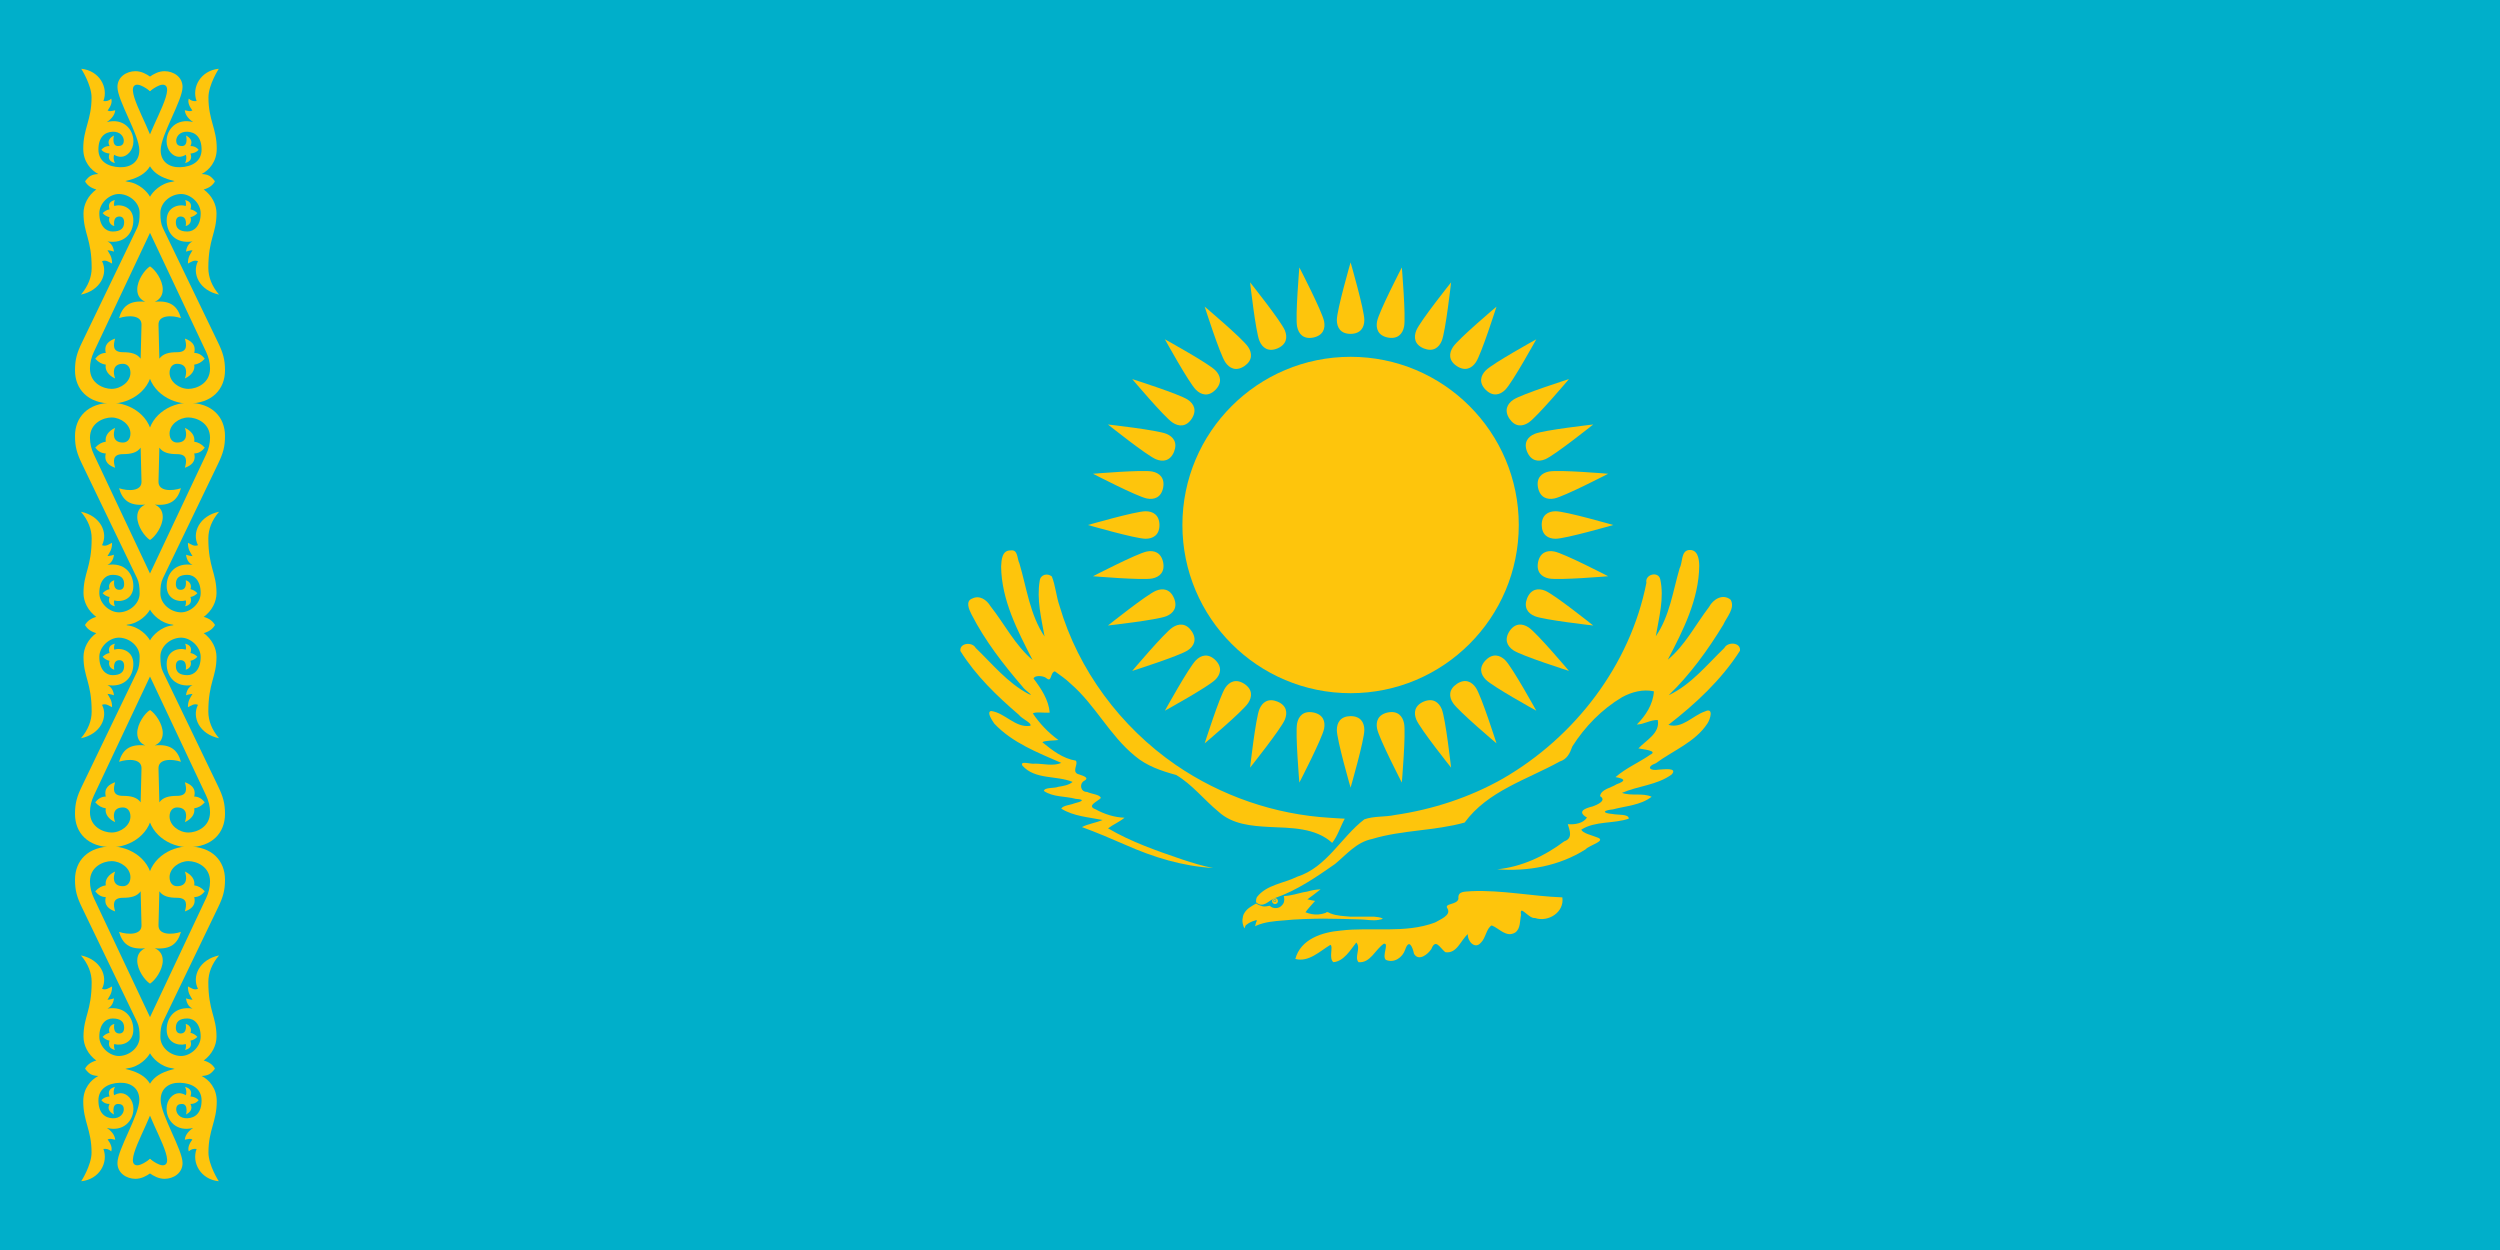
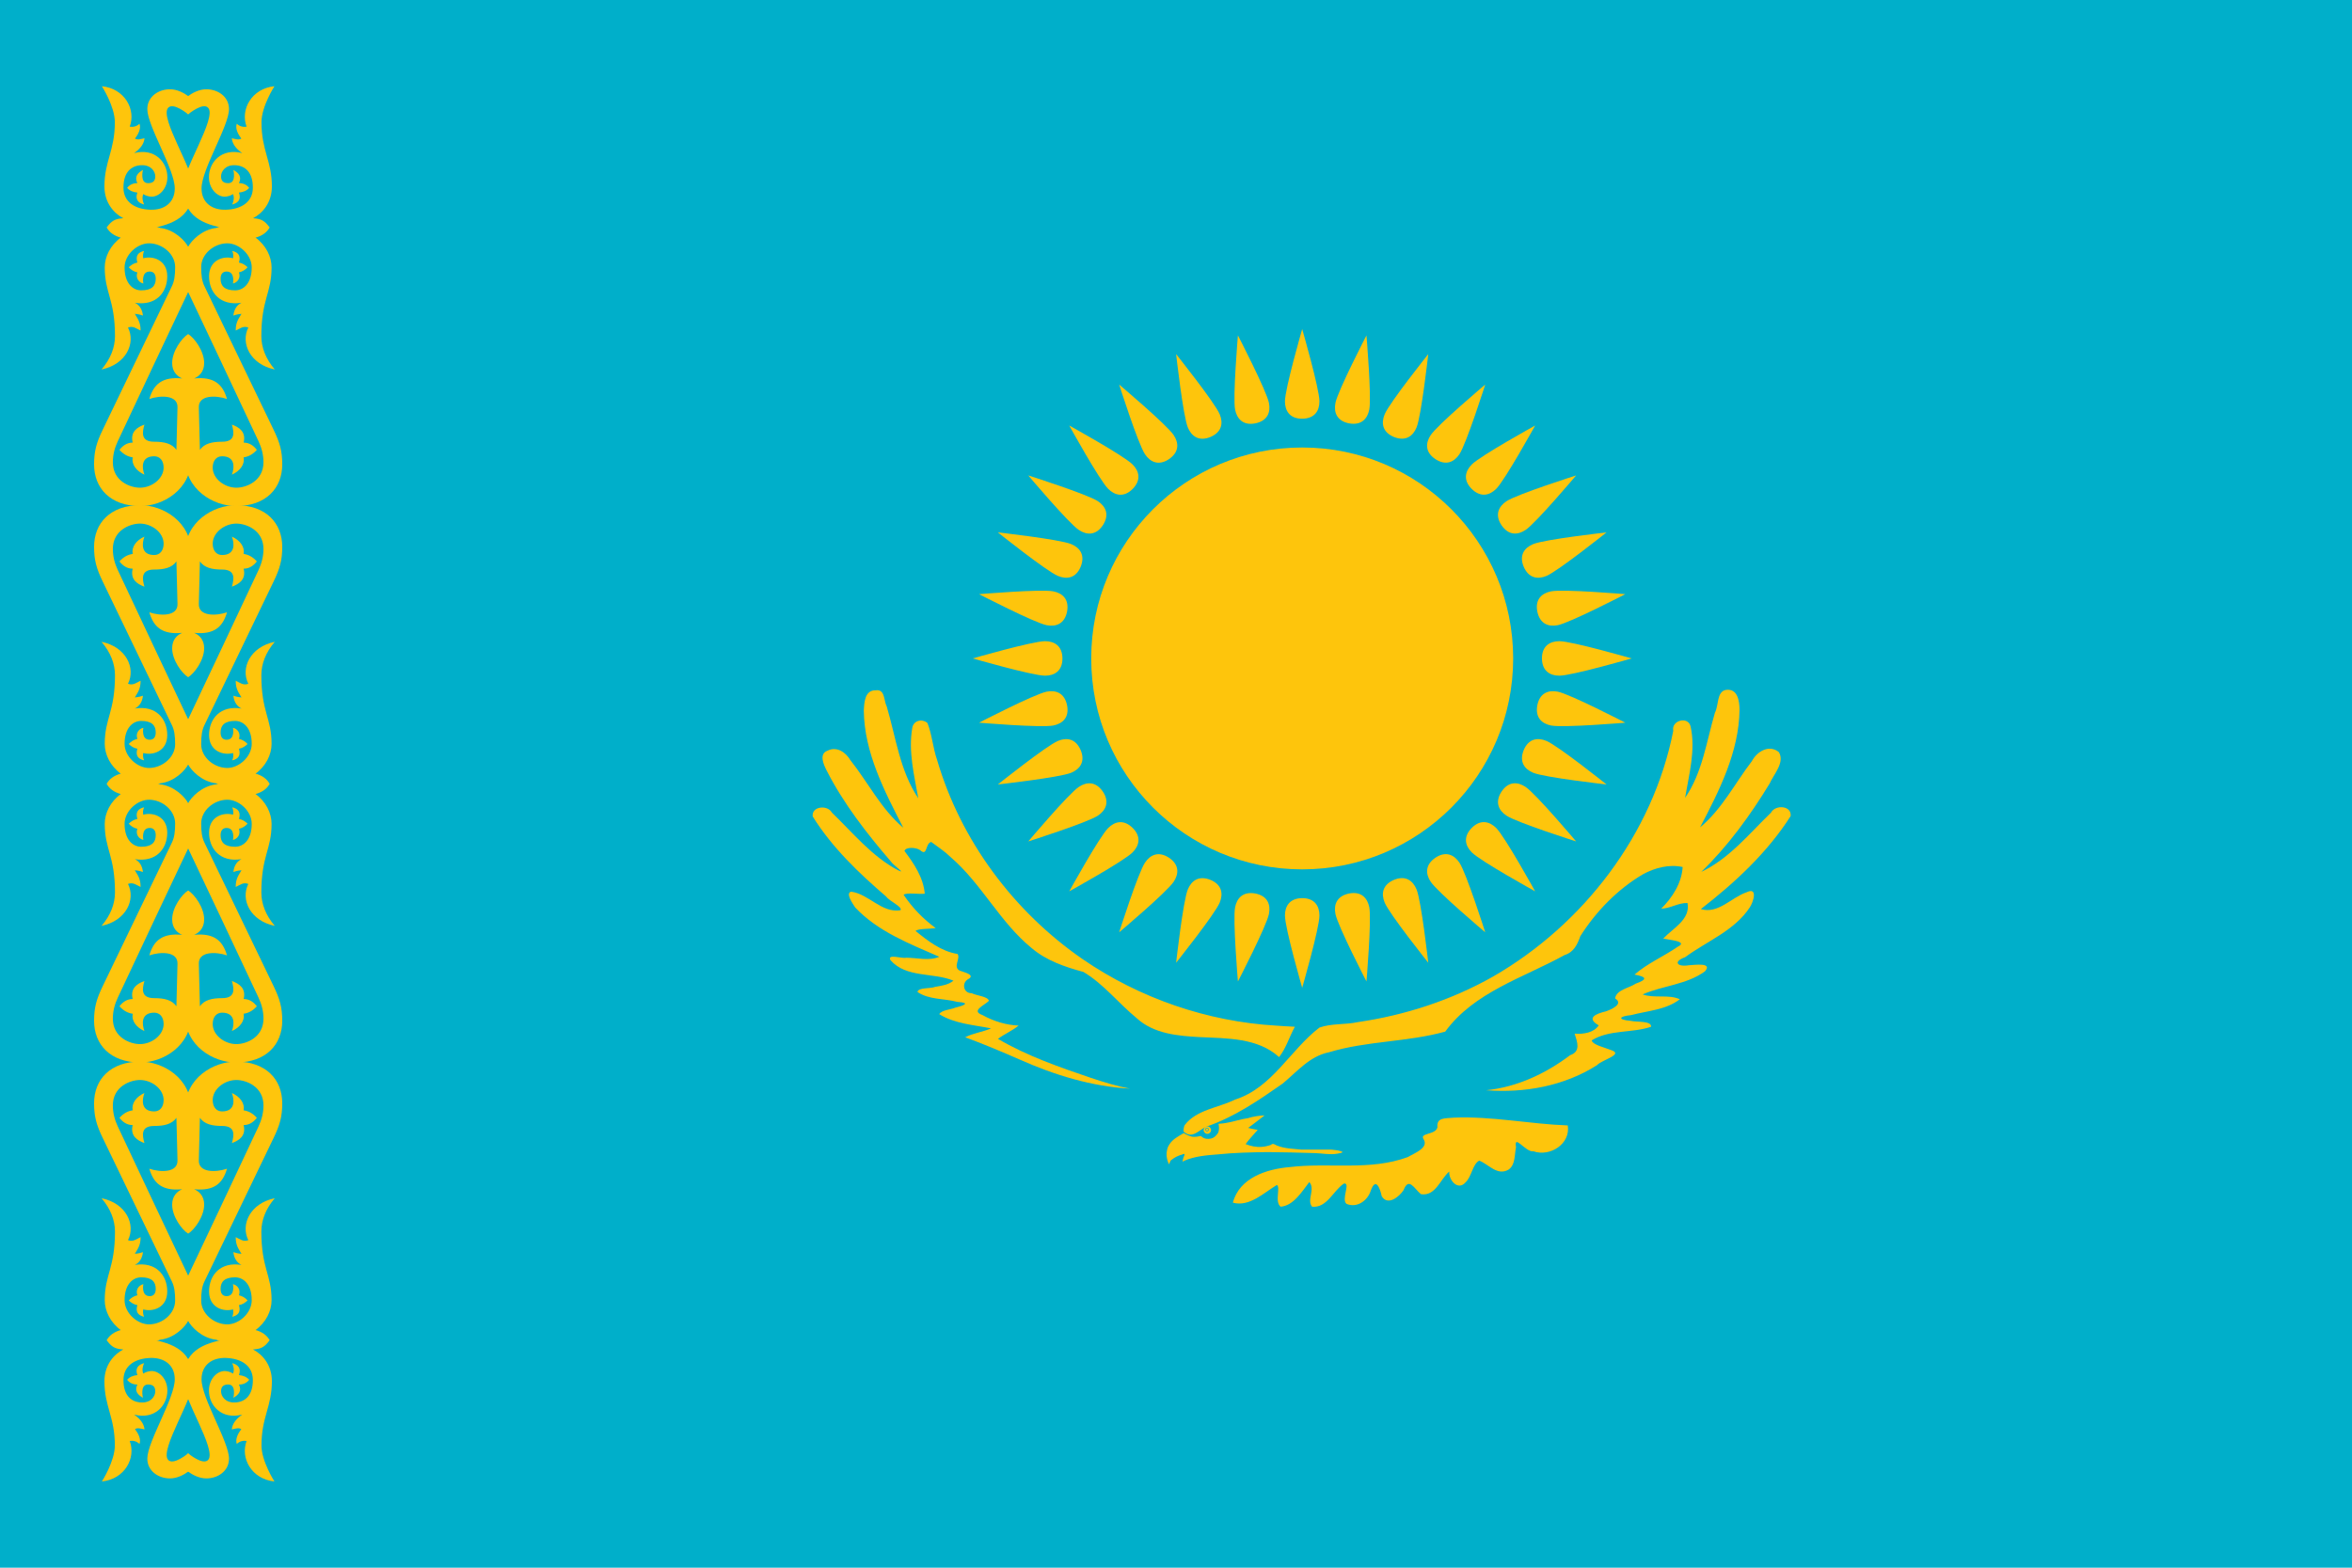
- <svg xmlns="http://www.w3.org/2000/svg" xmlns:xlink="http://www.w3.org/1999/xlink" width="1000" height="500">
-   <path fill="#00afca" d="M0 0h1000v500H0z" />
-   <g transform="matrix(.5 0 0 .5 540.236 210)" fill="#fec50c">
+ <svg xmlns="http://www.w3.org/2000/svg" xmlns:xlink="http://www.w3.org/1999/xlink" width="750" height="500" version="1.1">
+   <path d="m0 0h750v500h-750z" style="fill:#00afca;stroke-width:.866" />
+   <g transform="matrix(.5 0 0 .5 415.24 210)" style="fill:#fec50c">
    <circle r="134.55" />
    <g id="c">
      <g id="b">
-         <path id="a" d="M0-152.9c8-.1 11-5.1 11-11.1 0-8-11-46.1-11-46.1S-11-172-11-164c0 6 3 11.1 11 11.1z" />
-         <use xlink:href="#a" transform="rotate(90)" width="100%" height="100%" />
-         <use xlink:href="#a" transform="scale(-1)" width="100%" height="100%" />
-         <use xlink:href="#a" transform="rotate(-90)" width="100%" height="100%" />
+         <path id="a" d="m0-152.9c8-.1 11-5.1 11-11.1 0-8-11-46.1-11-46.1s-11 38.1-11 46.1c0 6 3 11.1 11 11.1z" />
+         <use transform="rotate(90)" width="100%" height="100%" xlink:href="#a" />
+         <use transform="scale(-1)" width="100%" height="100%" xlink:href="#a" />
+         <use transform="rotate(-90)" width="100%" height="100%" xlink:href="#a" />
      </g>
-       <use xlink:href="#b" transform="rotate(22.5)" width="100%" height="100%" />
-       <use xlink:href="#b" transform="rotate(45)" width="100%" height="100%" />
-       <use xlink:href="#b" transform="rotate(67.5)" width="100%" height="100%" />
+       <use transform="rotate(22.5)" width="100%" height="100%" xlink:href="#b" />
+       <use transform="rotate(45)" width="100%" height="100%" xlink:href="#b" />
+       <use transform="rotate(67.5)" width="100%" height="100%" xlink:href="#b" />
    </g>
-     <use xlink:href="#c" transform="rotate(11.25)" width="100%" height="100%" />
+     <use transform="rotate(11.25)" width="100%" height="100%" xlink:href="#c" />
  </g>
-   <g transform="matrix(.5 0 0 .5 0 0)" fill="#fec50c">
-     <path d="M1056.467 711.467c-3.6.2-7.1.666-10.534 1.766-4.7.634-9.2 2.267-13.866 3.034l-1.867.3-3.133.3c.2.866.333 1.733.333 2.6 0 .9-.1 1.766-.333 2.5-.2.7-.834 1.566-1.334 2.1-.666.733-1.366 1.366-2.2 1.766-.8.4-1.7.567-2.6.634-.9.033-1.833 0-2.7-.334-.9-.3-1.733-.866-2.5-1.533-.933.233-1.9.4-2.8.5-.933.1-1.8.1-2.633 0-.933-.267-1.9-.567-2.8-.933a16.14 16.14 0 0 1-2.6-1.367c-3.4 2-7.2 3.9-9.267 7.4-1.166 1.6-1.4 3.433-1.666 5.333-.167 2.334.433 4.8 1.433 6.967.367.633.667-2.3 1.8-2.7 1.9-1.567 4.267-2.7 6.667-3.333 2.033-1.034 1.766.066.933 1.666-.2.834-1.333 4 .2 2.4 6.767-3 14.267-3.6 21.567-4.166 10.6-1.1 21.233-1.334 31.866-1.467 10 .133 20 .267 30 .633 4.767.134 9.567 1.2 14.267.4 1.133-.3 2.9-.366 3.567-1.033-2.134-1.233-4.634-1.267-7-1.567H1080.2c-5.3-.533-10.833-.6-15.833-2.6-1.334-.533-2.567-1.8-3.834-.433-1.9.667-3.933 1.133-5.933 1.267-3.5.266-7-.467-10.233-1.767 2.333-3.233 5.133-6.067 7.7-9.067-2.067-.333-4.067-.766-6.134-1.266 3.634-2.5 7-5.334 10.534-8z" />
-     <path d="M1212.2 746.01c-7.245 4.35-12.775-3.362-18.831-5.675-4.325 2.349-4.729 10.208-8.77 13.93-4.835 5.502-10.76-1.537-10.319-6.965-5.782 4.874-8.706 15.922-18.057 14.446-4.43-3.615-7.721-11.201-11.106-2.564-2.76 4.222-10.11 10.23-13.916 3.854-1.178-5.63-4-12.25-7.063-3.308-2.102 6.325-8.85 10.978-15.379 8.209-3.574-2.922 2.865-13.727-1.684-12.958-6.8 4.495-10.753 15.658-20.242 14.764-3.685-4.136 2.236-11.144-1.806-15.735-4.77 6.123-10.063 15.089-18.315 15.735-3.988-3.232.157-12.501-2.39-13.873-8.467 5.078-17.401 14.128-28.05 11.294 4.15-15.873 21.49-21.442 36.073-22.68 25.089-3.084 51.484 2.586 75.624-6.47 3.9-2.373 13.35-5.739 9.985-11.243-2.98-4.347 7.753-2.647 8.785-7.724-.639-6.43 4.927-5.545 10.364-6.108 24.376-1.052 48.455 4.082 72.758 4.954 1.836 11.842-11.3 20.157-21.876 16.5-5.052.819-12.627-11.615-11.142-2.57-1.018 4.748-.305 11.018-4.643 14.189m-207.4-24.248c5.643 5.165 9.6-.973 14.875-3.216 17.692-6.085 33.128-16.719 48.346-27.344 9.22-7.63 17.214-17.525 29.597-20 24.155-7.303 49.832-6.417 74.08-13.157 18.465-25.28 49.826-34.299 76.097-48.83 5.899-1.833 8.178-6.688 10.062-12.048 10.028-15.83 23.689-29.857 39.845-39.439 7.644-4.177 16.764-6.582 25.418-4.672-.62 10.307-6.533 19.442-13.672 26.57 5.842-.128 10.863-3.819 16.767-3.611 2.023 10.578-9.4 16.114-15.478 22.7 3.385.787 16.353 1.768 9.286 5.159-9.005 6.25-19.289 10.541-27.602 17.799 7.67 1.378 8.544 3.008.745 5.782-4.222 2.862-12.341 3.862-13.126 9.437 5.794 3.561-2.669 7.097-5.933 8.255-6.242 1.454-12.798 4.165-4.507 8.907-3.136 4.738-9.865 5.749-15.356 5.28 1.666 5.37 4.078 11.379-2.892 13.748-15.624 11.81-33.96 20.402-53.6 22.367 24.535 1.886 49.806-2.668 70.772-16.011 2.768-3.273 17.282-6.79 9.164-9.542-3.822-1.59-12.016-3.357-12.57-6.271 11.355-7.006 25.664-4.514 37.88-8.676.316-3.955-9.292-2.855-12.874-3.755-8.543-.7-8.042-2.88.195-3.688 10.422-2.76 22.226-3.303 30.993-10.098-7.138-3.307-16.116-.396-23.732-3.096 12.911-5.65 28.142-6.217 39.726-14.704 5.277-5.87-6.76-4.036-10.267-3.893-7.15 1.245-10.456-2.178-2.332-5.149 13.87-10.227 31.433-16.87 41.176-31.697 2.308-3.319 5.433-13.319-1.928-9.722-9.68 3.219-18.198 14.101-29.228 10.735 21.733-16.844 42.413-36.02 57.267-59.33.768-6.723-9.785-7.45-12.532-2.172-13.963 13.454-26.6 29.335-44.477 37.77 17.121-16.525 31.276-36.092 43.626-56.372 2.648-6.032 9.764-13.286 5.902-19.983-6.225-5.153-14.013-.436-17.248 5.73-10.854 14.17-19.096 30.709-33.054 42.25 12.22-23.321 24.871-48.147 25.18-75.046-.038-5.538-1.15-13.694-8.67-12.66-5.962 1.069-4.546 9.992-7.004 14.505-5.411 18.377-7.951 38.279-19.05 54.37 2.497-14.933 6.866-30.5 3.512-45.58-1.567-6.739-12.45-3.84-11.048 2.83-13.002 65.86-57.194 123.46-114.99 156.78-26.464 14.973-56.023 24.626-86.096 29.002-8.09 1.771-16.84.732-24.572 3.49-18.736 14.367-30.08 38.407-53.802 45.935-10.632 5.284-24.496 6.356-32.098 16.233-.658 1.263-.8 2.727-.774 4.128" />
-     <path d="M1075.8 654.95c-3.5 6.354-5.56 13.658-10.06 19.347-13.541-12.321-33.171-11.914-50.347-12.734-14.177-.757-29.594-2.065-40.563-12.176-11.539-9.452-20.958-21.724-33.852-29.393-11.769-3.2-23.633-7.204-33.095-15.271-20.22-16.482-31.8-40.937-51.558-57.933-3.767-3.708-8.209-6.581-12.429-9.727-4.01.977-2.195 9.631-7.102 5.22-2.67-1.9-9.348-2.085-9.95.569 6.041 7.96 12.088 17.049 12.925 27.23-4.12.422-11.445-.87-13.487.664 5.471 8.2 12.484 15.473 20.452 21.263-3.822.614-11.353.28-12.818 1.82 7.909 6.446 16.39 13.034 26.747 14.69 2.12 2.794-3.1 8.19 1.29 10.576 2.545 1.04 10.944 2.78 5.159 5.675-3.97 2.675-2.497 8.91 2.58 8.77 3.21 1.64 10.417 2.041 10.981 4.88-2.845 2.895-11.698 6.328-4.163 9.04 7.039 3.904 15.067 6.439 23.105 6.717-4.034 3.394-9.004 5.32-13.156 8.513 18.55 10.877 39.113 18.03 59.433 24.919 8.09 2.703 16.274 5.223 24.66 6.81-24.368-1.407-47.921-8.621-70.115-18.495-11.503-5.045-23.084-9.92-34.873-14.265 5.169-2.69 11.148-3.347 16.509-5.675-11.128-2.23-23.285-2.96-33.067-9.077 1.5-2.676 7.183-2.802 10.326-4.164 5.911-1.416 9.578-3.134 1.243-3.648-8.405-2.281-18.045-1.257-25.452-6.328.477-3.04 8.229-1.98 11.386-3.293 3.976-.683 8.396-1.255 11.573-3.93-12.994-5.387-29.99-1.57-40.168-13.045-2.347-4.372 7.289-.85 10.033-1.579 6.973 0 14.467 2.216 21.107-.595-18.934-8.313-39.215-16.095-53.655-31.471-1.603-2.472-6.407-9.225-2.531-10.06 11.239 1.487 19.374 13.753 31.396 11.844 1.597-2.153-6.984-5.681-9.126-8.758-17.528-15.041-34.54-31.364-46.825-51.066-.845-6.58 9.497-7.565 12.22-2.484 13.405 12.911 25.514 27.977 42.21 36.791 5.924 2.873-3.402-3.4-4.644-5.675-15.427-17.914-30.113-36.834-40.895-57.932-1.93-3.802-5.128-10.686.646-12.71 5.773-2.892 11.501 1.048 14.428 6.007 11.342 14.305 19.688 31.307 33.817 43.225-12.037-23.359-24.889-47.948-25.2-74.828.283-5.21.618-13.092 7.684-12.878 5.933-.9 4.996 6.696 6.94 10.318 5.846 19.747 8.395 41.121 20.122 58.556-2.59-14.649-6.403-29.735-3.87-44.627.584-4.89 6.089-6.37 9.682-3.414 2.905 7.11 3.51 15.89 6.157 23.491 15.06 51.52 48.875 96.832 92.941 127.24 36.292 24.891 79.362 39.75 123.32 42.341 3.97.346 7.956.466 11.932.71" />
-     <circle cx="1020" cy="720.887" r="2.367" />
-     <circle cx="1019.8" cy="720.507" r=".965" stroke="#00afca" stroke-width=".381" />
+   <g transform="matrix(.5 0 0 .5 -125 0)" style="fill:#fec50c">
+     <path d="m1056.5 711.47c-3.6.2-7.1.666-10.534 1.766-4.7.634-9.2 2.267-13.866 3.034l-1.867.3-3.133.3c.2.866.333 1.733.333 2.6 0 .9-.1 1.766-.333 2.5-.2.7-.834 1.566-1.334 2.1-.666.733-1.366 1.366-2.2 1.766-.8.4-1.7.567-2.6.634-.9.033-1.833 0-2.7-.334-.9-.3-1.733-.866-2.5-1.533-.933.233-1.9.4-2.8.5-.933.1-1.8.1-2.633 0-.933-.267-1.9-.567-2.8-.933a16.14 16.14 0 0 1-2.6-1.367c-3.4 2-7.2 3.9-9.267 7.4-1.166 1.6-1.4 3.433-1.666 5.333-.167 2.334.433 4.8 1.433 6.967.367.633.667-2.3 1.8-2.7 1.9-1.567 4.267-2.7 6.667-3.333 2.033-1.034 1.766.066.933 1.666-.2.834-1.333 4 .2 2.4 6.767-3 14.267-3.6 21.567-4.166 10.6-1.1 21.233-1.334 31.866-1.467 10 .133 20 .267 30 .633 4.767.134 9.567 1.2 14.267.4 1.133-.3 2.9-.366 3.567-1.033-2.134-1.233-4.634-1.267-7-1.567h-19.067c-5.3-.533-10.833-.6-15.833-2.6-1.334-.533-2.567-1.8-3.834-.433-1.9.667-3.933 1.133-5.933 1.267-3.5.266-7-.467-10.233-1.767 2.333-3.233 5.133-6.067 7.7-9.067-2.067-.333-4.067-.766-6.134-1.266 3.634-2.5 7-5.334 10.534-8z" />
+     <path d="m1212.2 746.01c-7.245 4.35-12.775-3.362-18.831-5.675-4.325 2.349-4.729 10.208-8.77 13.93-4.835 5.502-10.76-1.537-10.319-6.965-5.782 4.874-8.706 15.922-18.057 14.446-4.43-3.615-7.721-11.201-11.106-2.564-2.76 4.222-10.11 10.23-13.916 3.854-1.178-5.63-4-12.25-7.063-3.308-2.102 6.325-8.85 10.978-15.379 8.209-3.574-2.922 2.865-13.727-1.684-12.958-6.8 4.495-10.753 15.658-20.242 14.764-3.685-4.136 2.236-11.144-1.806-15.735-4.77 6.123-10.063 15.089-18.315 15.735-3.988-3.232.157-12.501-2.39-13.873-8.467 5.078-17.401 14.128-28.05 11.294 4.15-15.873 21.49-21.442 36.073-22.68 25.089-3.084 51.484 2.586 75.624-6.47 3.9-2.373 13.35-5.739 9.985-11.243-2.98-4.347 7.753-2.647 8.785-7.724-.639-6.43 4.927-5.545 10.364-6.108 24.376-1.052 48.455 4.082 72.758 4.954 1.836 11.842-11.3 20.157-21.876 16.5-5.052.819-12.627-11.615-11.142-2.57-1.018 4.748-.305 11.018-4.643 14.189m-207.4-24.248c5.643 5.165 9.6-.973 14.875-3.216 17.692-6.085 33.128-16.719 48.346-27.344 9.22-7.63 17.214-17.525 29.597-20 24.155-7.303 49.832-6.417 74.08-13.157 18.465-25.28 49.826-34.299 76.097-48.83 5.899-1.833 8.178-6.688 10.062-12.048 10.028-15.83 23.689-29.857 39.845-39.439 7.644-4.177 16.764-6.582 25.418-4.672-.62 10.307-6.533 19.442-13.672 26.57 5.842-.128 10.863-3.819 16.767-3.611 2.023 10.578-9.4 16.114-15.478 22.7 3.385.787 16.353 1.768 9.286 5.159-9.005 6.25-19.289 10.541-27.602 17.799 7.67 1.378 8.544 3.008.745 5.782-4.222 2.862-12.341 3.862-13.126 9.437 5.794 3.561-2.669 7.097-5.933 8.255-6.242 1.454-12.798 4.165-4.507 8.907-3.136 4.738-9.865 5.749-15.356 5.28 1.666 5.37 4.078 11.379-2.892 13.748-15.624 11.81-33.96 20.402-53.6 22.367 24.535 1.886 49.806-2.668 70.772-16.011 2.768-3.273 17.282-6.79 9.164-9.542-3.822-1.59-12.016-3.357-12.57-6.271 11.355-7.006 25.664-4.514 37.88-8.676.316-3.955-9.292-2.855-12.874-3.755-8.543-.7-8.042-2.88.195-3.688 10.422-2.76 22.226-3.303 30.993-10.098-7.138-3.307-16.116-.396-23.732-3.096 12.911-5.65 28.142-6.217 39.726-14.704 5.277-5.87-6.76-4.036-10.267-3.893-7.15 1.245-10.456-2.178-2.332-5.149 13.87-10.227 31.433-16.87 41.176-31.697 2.308-3.319 5.433-13.319-1.928-9.722-9.68 3.219-18.198 14.101-29.228 10.735 21.733-16.844 42.413-36.02 57.267-59.33.768-6.723-9.785-7.45-12.532-2.172-13.963 13.454-26.6 29.335-44.477 37.77 17.121-16.525 31.276-36.092 43.626-56.372 2.648-6.032 9.764-13.286 5.902-19.983-6.225-5.153-14.013-.436-17.248 5.73-10.854 14.17-19.096 30.709-33.054 42.25 12.22-23.321 24.871-48.147 25.18-75.046-.038-5.538-1.15-13.694-8.67-12.66-5.962 1.069-4.546 9.992-7.004 14.505-5.411 18.377-7.951 38.279-19.05 54.37 2.497-14.933 6.866-30.5 3.512-45.58-1.567-6.739-12.45-3.84-11.048 2.83-13.002 65.86-57.194 123.46-114.99 156.78-26.464 14.973-56.023 24.626-86.096 29.002-8.09 1.771-16.84.732-24.572 3.49-18.736 14.367-30.08 38.407-53.802 45.935-10.632 5.284-24.496 6.356-32.098 16.233-.658 1.263-.8 2.727-.774 4.128" />
+     <path d="m1075.8 654.95c-3.5 6.354-5.56 13.658-10.06 19.347-13.541-12.321-33.171-11.914-50.347-12.734-14.177-.757-29.594-2.065-40.563-12.176-11.539-9.452-20.958-21.724-33.852-29.393-11.769-3.2-23.633-7.204-33.095-15.271-20.22-16.482-31.8-40.937-51.558-57.933-3.767-3.708-8.209-6.581-12.429-9.727-4.01.977-2.195 9.631-7.102 5.22-2.67-1.9-9.348-2.085-9.95.569 6.041 7.96 12.088 17.049 12.925 27.23-4.12.422-11.445-.87-13.487.664 5.471 8.2 12.484 15.473 20.452 21.263-3.822.614-11.353.28-12.818 1.82 7.909 6.446 16.39 13.034 26.747 14.69 2.12 2.794-3.1 8.19 1.29 10.576 2.545 1.04 10.944 2.78 5.159 5.675-3.97 2.675-2.497 8.91 2.58 8.77 3.21 1.64 10.417 2.041 10.981 4.88-2.845 2.895-11.698 6.328-4.163 9.04 7.039 3.904 15.067 6.439 23.105 6.717-4.034 3.394-9.004 5.32-13.156 8.513 18.55 10.877 39.113 18.03 59.433 24.919 8.09 2.703 16.274 5.223 24.66 6.81-24.368-1.407-47.921-8.621-70.115-18.495-11.503-5.045-23.084-9.92-34.873-14.265 5.169-2.69 11.148-3.347 16.509-5.675-11.128-2.23-23.285-2.96-33.067-9.077 1.5-2.676 7.183-2.802 10.326-4.164 5.911-1.416 9.578-3.134 1.243-3.648-8.405-2.281-18.045-1.257-25.452-6.328.477-3.04 8.229-1.98 11.386-3.293 3.976-.683 8.396-1.255 11.573-3.93-12.994-5.387-29.99-1.57-40.168-13.045-2.347-4.372 7.289-.85 10.033-1.579 6.973 0 14.467 2.216 21.107-.595-18.934-8.313-39.215-16.095-53.655-31.471-1.603-2.472-6.407-9.225-2.531-10.06 11.239 1.487 19.374 13.753 31.396 11.844 1.597-2.153-6.984-5.681-9.126-8.758-17.528-15.041-34.54-31.364-46.825-51.066-.845-6.58 9.497-7.565 12.22-2.484 13.405 12.911 25.514 27.977 42.21 36.791 5.924 2.873-3.402-3.4-4.644-5.675-15.427-17.914-30.113-36.834-40.895-57.932-1.93-3.802-5.128-10.686.646-12.71 5.773-2.892 11.501 1.048 14.428 6.007 11.342 14.305 19.688 31.307 33.817 43.225-12.037-23.359-24.889-47.948-25.2-74.828.283-5.21.618-13.092 7.684-12.878 5.933-.9 4.996 6.696 6.94 10.318 5.846 19.747 8.395 41.121 20.122 58.556-2.59-14.649-6.403-29.735-3.87-44.627.584-4.89 6.089-6.37 9.682-3.414 2.905 7.11 3.51 15.89 6.157 23.491 15.06 51.52 48.875 96.832 92.941 127.24 36.292 24.891 79.362 39.75 123.32 42.341 3.97.346 7.956.466 11.932.71" />
+     <circle cx="1020" cy="720.89" r="2.367" />
+     <circle cx="1019.8" cy="720.51" r=".965" style="stroke-width:.381;stroke:#00afca" />
  </g>
-   <g transform="matrix(.5 0 0 .5 0 0)" fill="#fec50c">
+   <g transform="scale(.5)" style="fill:#fec50c">
    <g id="f">
      <g id="e">
-         <path d="M120 72.922s-9.61-8.076-12.874-4.025c-5.25 6.515 16.14 38.968 16.14 50.396 0 18.759-12.517 23.86-27.973 26.539-10.371 1.798-27.259-.752-27.259-.752 3.18-4.273 5.248-5.532 10.606-5.873-5.965-3.097-12.039-9.82-12.039-20.284 0-16.138 6.643-22.79 6.643-40.983 0-10.093-8.276-22.941-8.276-22.941 14.629 1.464 21.879 15.009 17.754 25.834 2.328.335 4.442-.19 6.258-1.91 1.07 3-.62 6.483-2.883 9.484 1.823.974 3.162.39 6.066-.21-.276 3.092-2.128 6.376-6.66 9.468 13.151-3.415 21.243 5.751 21.243 15.347 0 7.248-5.079 12.443-10.044 12.443-1.604 0-3.961-.661-5.29-1.654-.938 1.995-.455 4.665.51 6.66-3.638-.962-5.948-3.123-4.304-7.621-2.795-.257-5.018-1.201-6.53-3 1.532-1.963 3.857-3.093 6.53-3.001-2.035-4.2.233-6.55 3.538-8.456 0 0-2.102 8.456 3.265 8.456 2.413 0 4.612-.786 4.612-4.343 0-3.097-2.707-7.387-8.966-7.114-6.258.273-11.332 4.315-11.332 14.306 0 9.216 7.434 13.8 17.23 14.096 8.833.273 15.5-4.512 15.5-13.625 0-12.128-17.508-39.773-17.508-50.58 0-8.11 7.292-12.636 14.427-12.636 9.252 0 17.058 9.161 17.058 9.161l-5.435 6.815z" />
-         <path id="d" d="M122.02 292.14c0 20.27-18.198 30.688-32.498 30.688-19.266 0-29.524-11.519-29.524-26.598 0-8.548 1.566-13.911 5.507-22.092 0 0 31.78-66.091 44.153-91.653 1.543-3.188 2.041-6.818 2.041-12.138 0-8.217-7.97-14.933-16.327-15.139-7.618-.19-15.918 7.102-15.918 15.412 0 10.093 5.236 14.593 10.612 14.593 6.616 0 9.252-2.72 9.252-7.365 0-3.237-1.563-4.637-3.81-4.637-5.674 0-4.081 7.638-4.081 7.638-2.818-.617-5.134-3.497-3.81-7.093a10.23 10.23 0 0 1-5.51-3.273c1.521-1.475 3.266-2.613 5.51-3-1.329-4.388.447-6.531 4.286-7.433-.775 1.687-.801 3.24-.544 4.705 6.043-1.719 15.306 1.016 15.306 11.456 0 10.365-7.194 19.093-20.681 16.912 3.208 1.534 4.84 4.673 5.17 8.183-2.45-.954-5.17-1.09-5.17-1.09 1.577 2.78 3.767 5.177 3.673 10.637-2.5-1.137-4.823-3.242-8.027-1.91 5.03 9.898-1.15 23.512-16.871 26.733 5.754-6.745 8.571-14.027 8.571-21.277 0-23.496-6.53-27.445-6.53-43.78 0-6.835 3.513-14.215 10.476-19.231v.273c-4.602-1.233-7.55-3.499-9.245-6.578 10.515-2.982 25.8-2.927 34.006.302 9.434 1.093 16.02 8.33 17.96 12.004 1.94 3.67 5.709 16.953 0 28.912-6.25 13.088-35.712 75.56-44.898 95.198-1.948 4.165-3.13 8.583-3.13 13.366 0 12.03 11.02 16.23 17.28 16.23 7.483 0 15.102-5.7 15.102-12.82 0-4.511-2.45-7.228-5.987-7.228-8.458 0-7.944 7.195-6.258 11.729-5.264-2.367-8.324-6.592-7.483-11.047-2.98-.409-5.817-1.822-8.435-4.774 2.06-2.6 4.572-4.567 8.435-4.637-1.687-6.912 2.94-9.835 7.483-11.456-1.437 5.073-2.38 10.911 6.258 10.911 6.3 0 11.258 1.091 14.15 5.183.17-5.456.68-27.005.68-27.005.364-8.098-10.838-7.867-17.958-5.456 2.687-9.327 8.198-14.37 20.952-13.093-3.096-1.295-6.395-4.208-6.395-9.82.002-7.593 6.162-16.005 10.206-18.492l2.022 79.051z" />
-         <use xlink:href="#d" transform="matrix(1 0 0 -1 0 645.08)" width="100%" height="100%" />
+         <path d="m120 72.922s-9.61-8.076-12.874-4.025c-5.25 6.515 16.14 38.968 16.14 50.396 0 18.759-12.517 23.86-27.973 26.539-10.371 1.798-27.259-.752-27.259-.752 3.18-4.273 5.248-5.532 10.606-5.873-5.965-3.097-12.039-9.82-12.039-20.284 0-16.138 6.643-22.79 6.643-40.983 0-10.093-8.276-22.941-8.276-22.941 14.629 1.464 21.879 15.009 17.754 25.834 2.328.335 4.442-.19 6.258-1.91 1.07 3-.62 6.483-2.883 9.484 1.823.974 3.162.39 6.066-.21-.276 3.092-2.128 6.376-6.66 9.468 13.151-3.415 21.243 5.751 21.243 15.347 0 7.248-5.079 12.443-10.044 12.443-1.604 0-3.961-.661-5.29-1.654-.938 1.995-.455 4.665.51 6.66-3.638-.962-5.948-3.123-4.304-7.621-2.795-.257-5.018-1.201-6.53-3 1.532-1.963 3.857-3.093 6.53-3.001-2.035-4.2.233-6.55 3.538-8.456 0 0-2.102 8.456 3.265 8.456 2.413 0 4.612-.786 4.612-4.343 0-3.097-2.707-7.387-8.966-7.114-6.258.273-11.332 4.315-11.332 14.306 0 9.216 7.434 13.8 17.23 14.096 8.833.273 15.5-4.512 15.5-13.625 0-12.128-17.508-39.773-17.508-50.58 0-8.11 7.292-12.636 14.427-12.636 9.252 0 17.058 9.161 17.058 9.161l-5.435 6.815z" />
+         <path id="d" d="m122.02 292.14c0 20.27-18.198 30.688-32.498 30.688-19.266 0-29.524-11.519-29.524-26.598 0-8.548 1.566-13.911 5.507-22.092 0 0 31.78-66.091 44.153-91.653 1.543-3.188 2.041-6.818 2.041-12.138 0-8.217-7.97-14.933-16.327-15.139-7.618-.19-15.918 7.102-15.918 15.412 0 10.093 5.236 14.593 10.612 14.593 6.616 0 9.252-2.72 9.252-7.365 0-3.237-1.563-4.637-3.81-4.637-5.674 0-4.081 7.638-4.081 7.638-2.818-.617-5.134-3.497-3.81-7.093a10.23 10.23 0 0 1-5.51-3.273c1.521-1.475 3.266-2.613 5.51-3-1.329-4.388.447-6.531 4.286-7.433-.775 1.687-.801 3.24-.544 4.705 6.043-1.719 15.306 1.016 15.306 11.456 0 10.365-7.194 19.093-20.681 16.912 3.208 1.534 4.84 4.673 5.17 8.183-2.45-.954-5.17-1.09-5.17-1.09 1.577 2.78 3.767 5.177 3.673 10.637-2.5-1.137-4.823-3.242-8.027-1.91 5.03 9.898-1.15 23.512-16.871 26.733 5.754-6.745 8.571-14.027 8.571-21.277 0-23.496-6.53-27.445-6.53-43.78 0-6.835 3.513-14.215 10.476-19.231v.273c-4.602-1.233-7.55-3.499-9.245-6.578 10.515-2.982 25.8-2.927 34.006.302 9.434 1.093 16.02 8.33 17.96 12.004 1.94 3.67 5.709 16.953 0 28.912-6.25 13.088-35.712 75.56-44.898 95.198-1.948 4.165-3.13 8.583-3.13 13.366 0 12.03 11.02 16.23 17.28 16.23 7.483 0 15.102-5.7 15.102-12.82 0-4.511-2.45-7.228-5.987-7.228-8.458 0-7.944 7.195-6.258 11.729-5.264-2.367-8.324-6.592-7.483-11.047-2.98-.409-5.817-1.822-8.435-4.774 2.06-2.6 4.572-4.567 8.435-4.637-1.687-6.912 2.94-9.835 7.483-11.456-1.437 5.073-2.38 10.911 6.258 10.911 6.3 0 11.258 1.091 14.15 5.183.17-5.456.68-27.005.68-27.005.364-8.098-10.838-7.867-17.958-5.456 2.687-9.327 8.198-14.37 20.952-13.093-3.096-1.295-6.395-4.208-6.395-9.82.002-7.593 6.162-16.005 10.206-18.492l2.022 79.051z" />
+         <use transform="matrix(1,0,0,-1,0,645.08)" width="100%" height="100%" xlink:href="#d" />
      </g>
-       <use xlink:href="#e" transform="matrix(-1 0 0 1 240 0)" width="100%" height="100%" />
+       <use transform="matrix(-1,0,0,1,240,0)" width="100%" height="100%" xlink:href="#e" />
    </g>
-     <use xlink:href="#f" transform="matrix(1 0 0 -1 0 1000)" width="100%" height="100%" />
+     <use transform="matrix(1 0 0 -1 0 1e3)" width="100%" height="100%" xlink:href="#f" />
  </g>
</svg>
